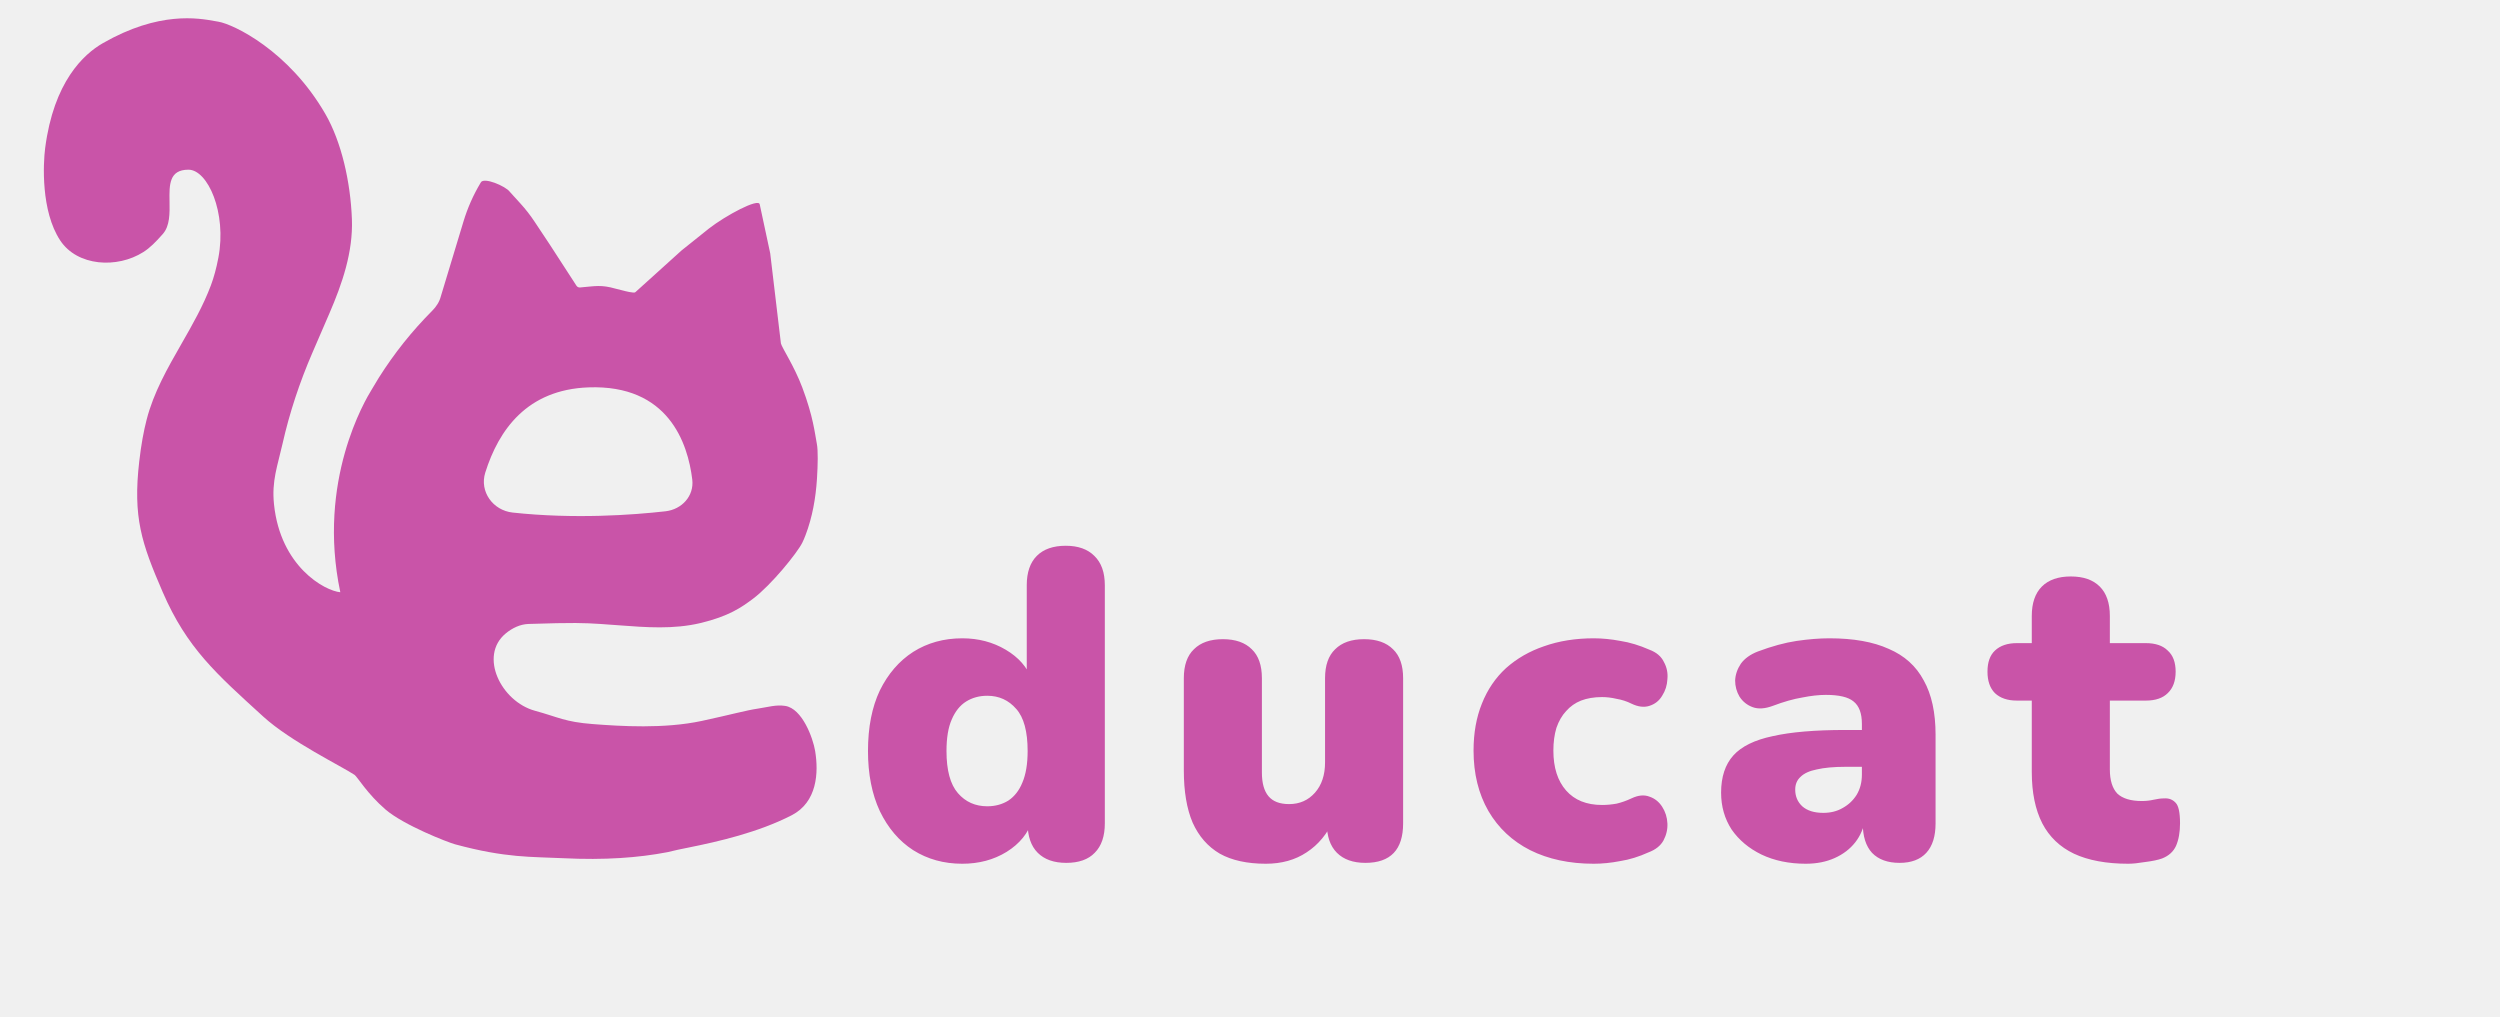
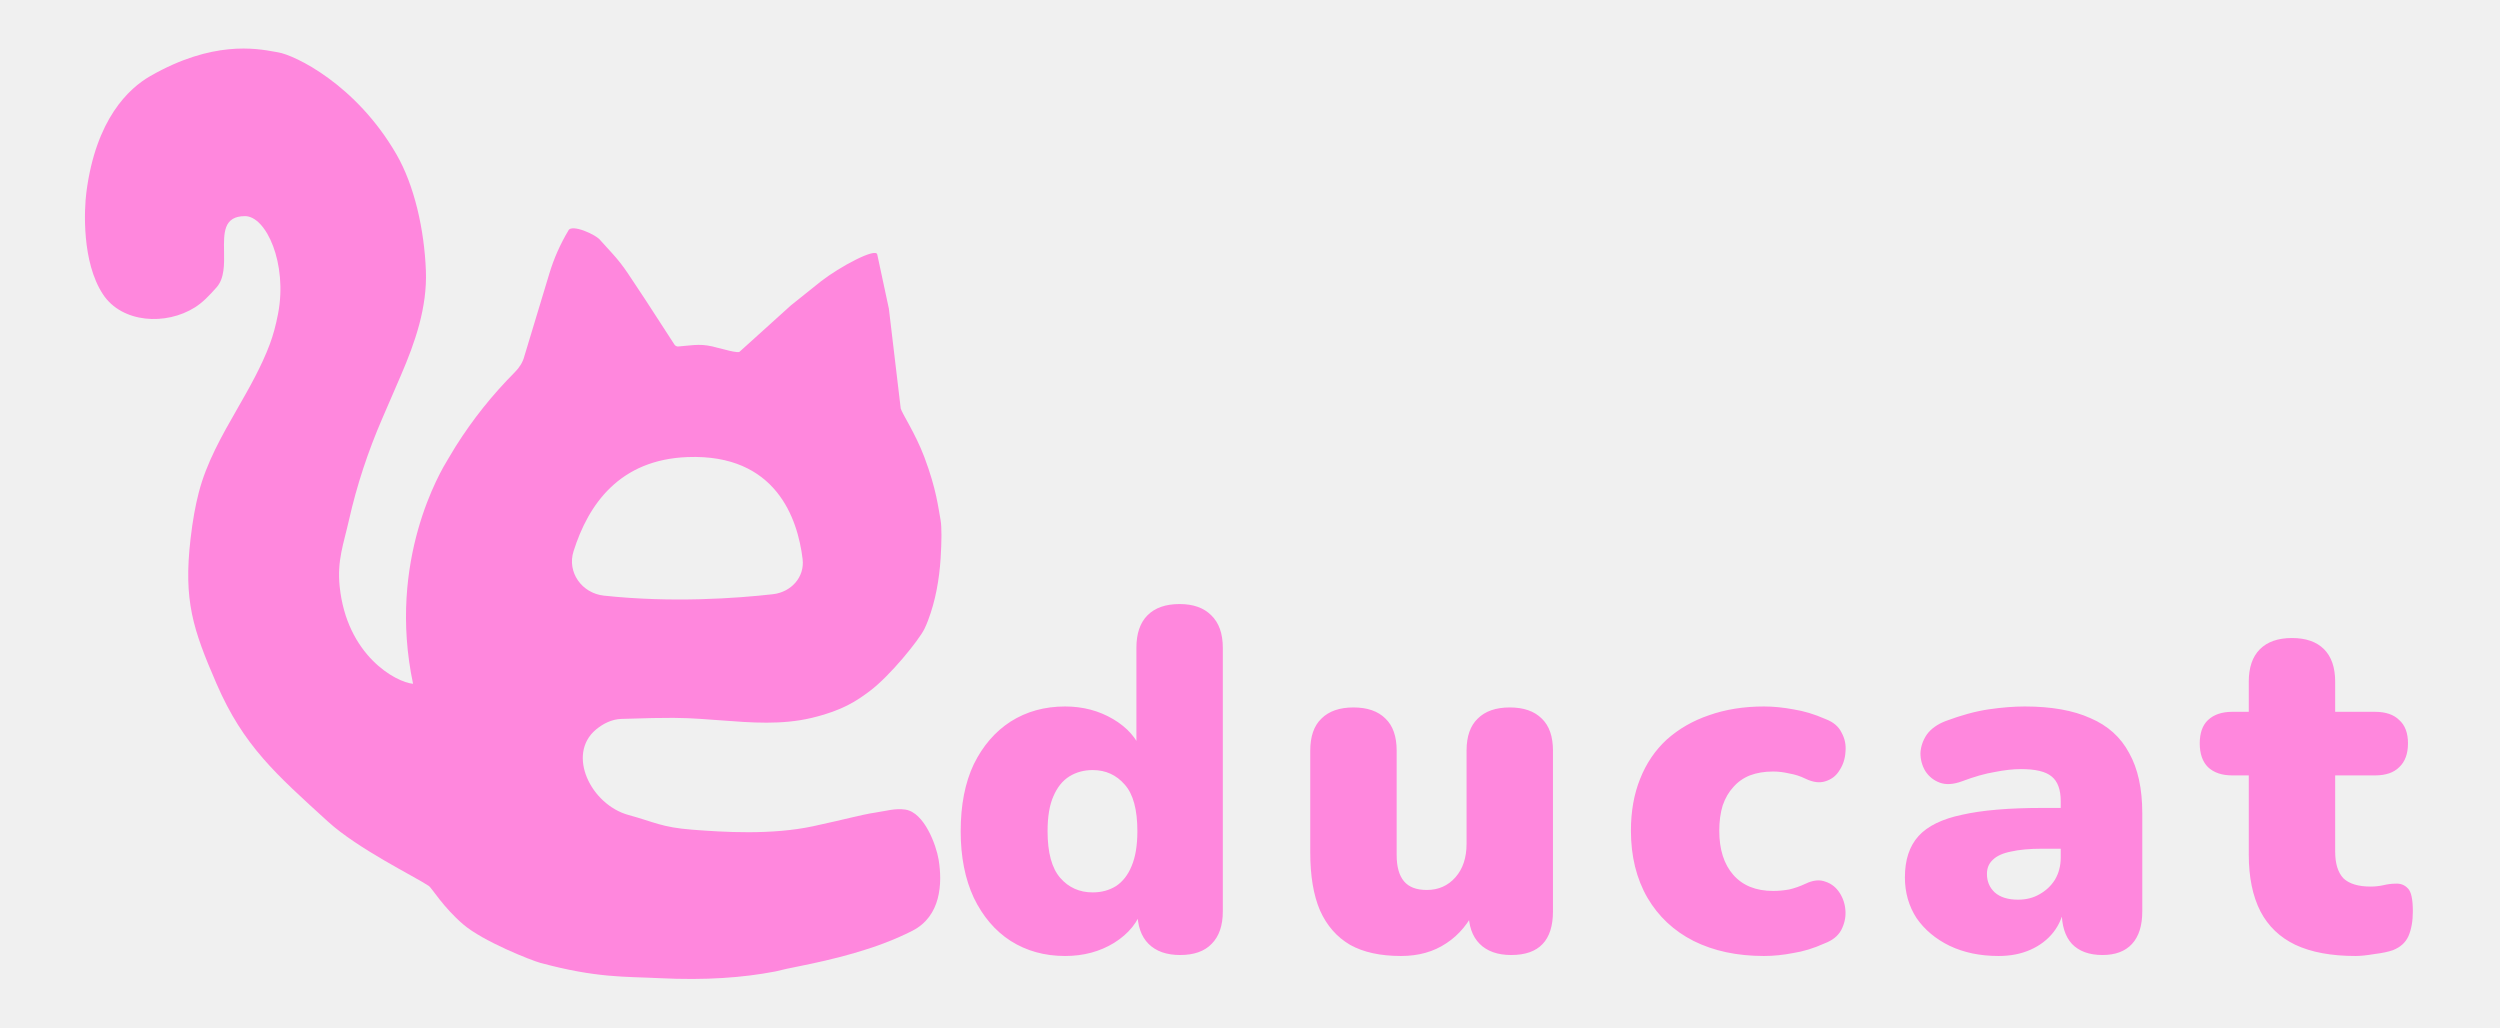
- <svg xmlns="http://www.w3.org/2000/svg" width="684" height="278" viewBox="0 0 684 278" fill="none">
-   <path fill-rule="evenodd" clip-rule="evenodd" d="M39.213 68.967C41.08 67.782 42.61 66.205 44.535 64.033C46.498 61.819 46.44 58.368 46.384 55.105C46.308 50.585 46.238 46.428 51.558 46.428C56.825 46.428 62.091 58.165 59.751 70.488C59.184 73.469 58.505 75.918 57.716 78.03C55.62 83.642 52.633 88.86 49.652 94.066C45.825 100.75 42.01 107.414 40.106 114.867C39.303 118.009 38.643 121.507 38.098 126.237C36.343 141.494 38.684 148.536 44.535 162.034C51.176 177.35 59.165 184.333 72.04 196.07C79.485 202.858 93.489 209.653 97 212C97.753 212.504 100.5 217.214 105.5 221.5C110.5 225.786 122.526 230.464 124.5 231C138.5 234.801 145.538 234.378 153.967 234.801C165.556 235.382 174.788 234.647 182.425 233.188L182.783 233.12C184.478 232.675 186.399 232.288 188.493 231.867C196.521 230.251 207.439 227.759 216.583 223.064C223.591 219.466 224.006 211.395 223.02 205.459C222.435 201.938 219.509 193.861 214.828 193.136C212.334 192.749 210.107 193.463 207.439 193.861C203.919 194.385 200.197 195.483 192.005 197.243C181.705 199.457 169.767 198.69 162.16 198.103C154.552 197.516 152.796 196.222 146.359 194.462C137.11 191.932 130.965 179.492 138.332 173.338C140.149 171.82 142.324 170.789 144.604 170.715C157.239 170.307 159.726 170.435 164.23 170.715C165.867 170.817 167.506 170.943 169.146 171.068C176.717 171.648 184.29 172.228 191.657 170.463C199.362 168.617 202.843 166.206 206.05 163.794C211.026 160.051 218.086 151.328 219.5 148.5C219.807 147.886 220.113 147.159 220.408 146.383C222.274 141.47 223.188 136.237 223.523 130.993C223.774 127.057 223.831 123.244 223.5 121.5C222.926 118.472 222.508 114 219.5 106C217.295 100.136 213.967 95.202 213.657 93.961L210.731 69.314L207.864 55.93C207.6 54.083 198.5 59 194 62.5L186.5 68.5L173.808 79.964C173.48 80.274 170.934 79.624 170.5 79.5L168.5 79C164.42 77.831 162.919 78.298 158.691 78.651C158.304 78.683 157.931 78.5 157.72 78.174L150.456 66.967L146.222 60.593C145.076 58.867 143.8 57.23 142.406 55.697L139.5 52.5C138.436 50.966 132.192 48.265 131.5 50V50C129.508 53.321 127.933 56.875 126.812 60.581L120.61 81.094C120.231 82.588 119.359 83.906 118.274 84.999C112.622 90.693 107.936 96.57 103.64 103.351C103.527 103.543 101.824 106.377 101.707 106.567C99.995 109.344 86.669 131.518 93.107 162.034C88.815 161.642 76.721 154.992 74.966 137.974C74.303 131.553 75.93 127.496 77.287 121.469C79.211 112.929 81.984 104.577 85.456 96.544L90.094 85.81C93.651 77.579 96.618 68.938 96.282 59.973C95.897 49.706 93.411 38.792 89.01 31.17C78.981 13.799 63.847 6.621 59.751 5.936C59.493 5.894 59.208 5.842 58.896 5.786C54.237 4.944 43.506 3.005 28.15 11.805C22.883 14.823 14.691 22.368 12.35 40.559C11.815 44.719 11.167 57.746 16.467 65.776C21.152 72.875 32.041 73.521 39.213 68.967ZM160.99 105.987C144.202 106.611 136.458 117.594 132.773 129.292C131.135 134.492 134.86 139.654 140.28 140.239C157.141 142.059 173.059 140.906 182.063 139.889C186.564 139.381 189.949 135.685 189.403 131.189C188.192 121.226 182.859 105.175 160.99 105.987Z" fill="#C954A8" />
-   <path d="M263.28 236.32C258.24 236.32 253.76 235.08 249.84 232.6C246 230.12 242.96 226.56 240.72 221.92C238.56 217.28 237.48 211.8 237.48 205.48C237.48 199 238.56 193.48 240.72 188.92C242.96 184.36 246 180.84 249.84 178.36C253.76 175.88 258.24 174.64 263.28 174.64C267.68 174.64 271.64 175.68 275.16 177.76C278.68 179.84 281.04 182.52 282.24 185.8H280.92V160.12C280.92 156.6 281.84 153.92 283.68 152.08C285.52 150.24 288.16 149.32 291.6 149.32C294.96 149.32 297.56 150.24 299.4 152.08C301.32 153.92 302.28 156.6 302.28 160.12V225.28C302.28 228.8 301.36 231.48 299.52 233.32C297.76 235.16 295.16 236.08 291.72 236.08C288.36 236.08 285.76 235.16 283.92 233.32C282.08 231.48 281.16 228.8 281.16 225.28V218.44L282.48 224.32C281.36 227.92 279 230.84 275.4 233.08C271.88 235.24 267.84 236.32 263.28 236.32ZM270.12 220.6C272.28 220.6 274.2 220.08 275.88 219.04C277.56 217.92 278.84 216.28 279.72 214.12C280.68 211.88 281.16 209 281.16 205.48C281.16 200.12 280.12 196.28 278.04 193.96C275.96 191.56 273.32 190.36 270.12 190.36C267.96 190.36 266.04 190.88 264.36 191.92C262.68 192.96 261.36 194.6 260.4 196.84C259.44 199 258.96 201.88 258.96 205.48C258.96 210.76 260 214.6 262.08 217C264.16 219.4 266.84 220.6 270.12 220.6ZM346.334 236.32C341.214 236.32 337.014 235.4 333.734 233.56C330.454 231.64 327.974 228.8 326.294 225.04C324.694 221.28 323.894 216.52 323.894 210.76V185.56C323.894 182.04 324.814 179.4 326.654 177.64C328.494 175.8 331.134 174.88 334.574 174.88C338.014 174.88 340.654 175.8 342.494 177.64C344.334 179.4 345.254 182.04 345.254 185.56V211.36C345.254 214.24 345.854 216.4 347.054 217.84C348.254 219.28 350.134 220 352.694 220C355.574 220 357.934 218.96 359.774 216.88C361.614 214.8 362.534 212.04 362.534 208.6V185.56C362.534 182.04 363.454 179.4 365.294 177.64C367.134 175.8 369.774 174.88 373.214 174.88C376.654 174.88 379.294 175.8 381.134 177.64C382.974 179.4 383.894 182.04 383.894 185.56V225.28C383.894 232.48 380.454 236.08 373.574 236.08C370.214 236.08 367.614 235.16 365.774 233.32C363.934 231.48 363.014 228.8 363.014 225.28V218.32L364.934 224.2C363.174 228.12 360.694 231.12 357.494 233.2C354.374 235.28 350.654 236.32 346.334 236.32ZM436.044 236.32C429.404 236.32 423.604 235.08 418.644 232.6C413.764 230.12 409.964 226.56 407.244 221.92C404.524 217.2 403.164 211.68 403.164 205.36C403.164 200.56 403.924 196.28 405.444 192.52C406.964 188.68 409.164 185.44 412.044 182.8C415.004 180.16 418.484 178.16 422.484 176.8C426.564 175.36 431.084 174.64 436.044 174.64C438.364 174.64 440.804 174.88 443.364 175.36C445.924 175.76 448.564 176.56 451.284 177.76C453.204 178.48 454.524 179.6 455.244 181.12C456.044 182.56 456.364 184.12 456.204 185.8C456.124 187.48 455.644 189 454.764 190.36C453.964 191.72 452.804 192.64 451.284 193.12C449.844 193.6 448.204 193.4 446.364 192.52C445.084 191.88 443.724 191.44 442.284 191.2C440.924 190.88 439.604 190.72 438.324 190.72C436.164 190.72 434.244 191.04 432.564 191.68C430.964 192.32 429.604 193.28 428.484 194.56C427.364 195.76 426.484 197.28 425.844 199.12C425.284 200.96 425.004 203.04 425.004 205.36C425.004 210 426.164 213.64 428.484 216.28C430.804 218.92 434.084 220.24 438.324 220.24C439.604 220.24 440.924 220.12 442.284 219.88C443.644 219.56 445.004 219.08 446.364 218.44C448.204 217.56 449.844 217.4 451.284 217.96C452.724 218.44 453.884 219.36 454.764 220.72C455.644 222.08 456.124 223.6 456.204 225.28C456.284 226.88 455.924 228.44 455.124 229.96C454.324 231.4 452.964 232.48 451.044 233.2C448.404 234.4 445.804 235.2 443.244 235.6C440.764 236.08 438.364 236.32 436.044 236.32ZM494.052 236.32C489.492 236.32 485.452 235.48 481.932 233.8C478.492 232.12 475.772 229.84 473.772 226.96C471.852 224 470.892 220.64 470.892 216.88C470.892 212.56 472.012 209.16 474.252 206.68C476.492 204.2 480.092 202.44 485.052 201.4C490.012 200.28 496.612 199.72 504.852 199.72H511.452V209.8H504.852C501.732 209.8 499.132 210.04 497.052 210.52C495.052 210.92 493.572 211.6 492.612 212.56C491.652 213.44 491.172 214.6 491.172 216.04C491.172 217.88 491.812 219.4 493.092 220.6C494.452 221.8 496.372 222.4 498.852 222.4C500.852 222.4 502.612 221.96 504.132 221.08C505.732 220.2 507.012 219 507.972 217.48C508.932 215.88 509.412 214.04 509.412 211.96V198.04C509.412 195.16 508.652 193.12 507.132 191.92C505.692 190.72 503.172 190.12 499.572 190.12C497.652 190.12 495.492 190.36 493.092 190.84C490.692 191.24 488.012 192 485.052 193.12C482.892 193.92 481.052 194.04 479.532 193.48C478.012 192.92 476.812 191.96 475.932 190.6C475.132 189.24 474.732 187.76 474.732 186.16C474.812 184.56 475.332 183.04 476.292 181.6C477.332 180.16 478.892 179.04 480.972 178.24C484.812 176.8 488.332 175.84 491.532 175.36C494.812 174.88 497.812 174.64 500.532 174.64C507.092 174.64 512.492 175.6 516.732 177.52C521.052 179.36 524.252 182.24 526.332 186.16C528.492 190 529.572 194.96 529.572 201.04V225.28C529.572 228.8 528.732 231.48 527.052 233.32C525.372 235.16 522.932 236.08 519.732 236.08C516.452 236.08 513.932 235.16 512.172 233.32C510.492 231.48 509.652 228.8 509.652 225.28V222.16L510.372 223.84C509.972 226.4 509.052 228.6 507.612 230.44C506.172 232.28 504.292 233.72 501.972 234.76C499.652 235.8 497.012 236.32 494.052 236.32ZM582.295 236.32C576.295 236.32 571.335 235.4 567.415 233.56C563.575 231.72 560.695 228.96 558.775 225.28C556.855 221.52 555.895 216.84 555.895 211.24V191.68H551.815C549.255 191.68 547.255 191 545.815 189.64C544.455 188.28 543.775 186.32 543.775 183.76C543.775 181.2 544.455 179.28 545.815 178C547.255 176.64 549.255 175.96 551.815 175.96H555.895V168.52C555.895 165 556.815 162.32 558.655 160.48C560.495 158.64 563.135 157.72 566.575 157.72C570.015 157.72 572.655 158.64 574.495 160.48C576.335 162.32 577.255 165 577.255 168.52V175.96H587.095C589.735 175.96 591.735 176.64 593.095 178C594.535 179.28 595.255 181.2 595.255 183.76C595.255 186.32 594.535 188.28 593.095 189.64C591.735 191 589.735 191.68 587.095 191.68H577.255V210.52C577.255 213.48 577.935 215.68 579.295 217.12C580.735 218.48 582.975 219.16 586.015 219.16C587.135 219.16 588.215 219.04 589.255 218.8C590.295 218.56 591.255 218.44 592.135 218.44C593.415 218.36 594.455 218.76 595.255 219.64C596.055 220.44 596.455 222.32 596.455 225.28C596.455 227.68 596.095 229.72 595.375 231.4C594.655 233 593.375 234.16 591.535 234.88C590.415 235.28 588.895 235.6 586.975 235.84C585.055 236.16 583.495 236.32 582.295 236.32Z" fill="#C954A8" />
+ <svg xmlns="http://www.w3.org/2000/svg" width="618" height="254" viewBox="0 0 618 254" fill="none">
+   <g clip-path="url(#clip0_65_387)">
+     <path fill-rule="evenodd" clip-rule="evenodd" d="M48.213 75.967C50.08 74.782 51.61 73.205 53.535 71.033C55.498 68.819 55.44 65.368 55.384 62.105C55.308 57.585 55.238 53.428 60.558 53.428C65.825 53.428 71.091 65.165 68.751 77.488C68.184 80.469 67.505 82.918 66.716 85.03C64.62 90.642 61.633 95.86 58.652 101.066C54.825 107.75 51.01 114.414 49.106 121.867C48.303 125.009 47.643 128.507 47.098 133.237C45.343 148.494 47.684 155.536 53.535 169.034C60.176 184.35 68.165 191.333 81.04 203.07C88.485 209.858 102.489 216.653 106 219C106.753 219.504 109.5 224.214 114.5 228.5C119.5 232.786 131.526 237.464 133.5 238C147.5 241.801 154.538 241.378 162.967 241.801C174.556 242.382 183.788 241.647 191.425 240.188L191.783 240.12C193.478 239.675 195.399 239.288 197.493 238.867C205.521 237.251 216.439 234.759 225.583 230.064C232.591 226.466 233.006 218.395 232.02 212.459C231.435 208.938 228.509 200.861 223.828 200.136C221.334 199.749 219.107 200.463 216.439 200.861C212.919 201.385 209.197 202.483 201.005 204.243C190.705 206.457 178.767 205.69 171.16 205.103C163.552 204.516 161.796 203.222 155.359 201.462C146.11 198.932 139.965 186.492 147.332 180.338C149.149 178.82 151.324 177.789 153.604 177.715C166.239 177.307 168.726 177.435 173.23 177.715C174.867 177.817 176.506 177.943 178.146 178.068C185.717 178.648 193.29 179.228 200.657 177.463C208.362 175.617 211.843 173.206 215.05 170.794C220.026 167.051 227.086 158.328 228.5 155.5C228.807 154.886 229.113 154.159 229.408 153.383C231.274 148.47 232.188 143.237 232.523 137.993C232.774 134.057 232.831 130.244 232.5 128.5C231.926 125.472 231.508 121 228.5 113C226.295 107.136 222.967 102.202 222.657 100.961L219.731 76.314L216.864 62.93C216.6 61.083 207.5 66 203 69.5L195.5 75.5L182.808 86.964C182.48 87.274 179.934 86.624 179.5 86.5L177.5 86C173.42 84.831 171.919 85.298 167.691 85.651C167.304 85.683 166.931 85.5 166.72 85.174L159.456 73.967L155.222 67.593C154.076 65.867 152.8 64.23 151.406 62.697L148.5 59.5C147.436 57.966 141.192 55.265 140.5 57C138.508 60.321 136.933 63.875 135.812 67.581L129.61 88.094C129.231 89.588 128.359 90.906 127.274 91.999C121.622 97.693 116.936 103.57 112.64 110.351C112.527 110.543 110.824 113.377 110.707 113.567C108.995 116.344 95.669 138.518 102.107 169.034C97.815 168.642 85.721 161.992 83.966 144.974C83.303 138.553 84.93 134.496 86.287 128.469C88.211 119.929 90.984 111.577 94.456 103.544L99.094 92.81C102.651 84.579 105.618 75.938 105.282 66.973C104.897 56.706 102.411 45.792 98.01 38.17C87.981 20.799 72.847 13.621 68.751 12.937C68.493 12.893 68.208 12.842 67.896 12.786C63.237 11.944 52.506 10.005 37.15 18.805C31.883 21.823 23.691 29.368 21.35 47.559C20.815 51.719 20.167 64.746 25.467 72.776C30.152 79.875 41.041 80.521 48.213 75.967ZM169.99 112.987C153.202 113.611 145.458 124.594 141.773 136.292C140.135 141.492 143.86 146.654 149.28 147.239C166.141 149.059 182.059 147.906 191.063 146.889C195.564 146.381 198.949 142.685 198.403 138.189C197.192 128.226 191.859 112.175 169.99 112.987Z" fill="#FF87DD" />
+     <path d="M263.28 236.32C258.24 236.32 253.76 235.08 249.84 232.6C246 230.12 242.96 226.56 240.72 221.92C238.56 217.28 237.48 211.8 237.48 205.48C237.48 199 238.56 193.48 240.72 188.92C242.96 184.36 246 180.84 249.84 178.36C253.76 175.88 258.24 174.64 263.28 174.64C267.68 174.64 271.64 175.68 275.16 177.76C278.68 179.84 281.04 182.52 282.24 185.8H280.92V160.12C280.92 156.6 281.84 153.92 283.68 152.08C285.52 150.24 288.16 149.32 291.6 149.32C294.96 149.32 297.56 150.24 299.4 152.08C301.32 153.92 302.28 156.6 302.28 160.12V225.28C302.28 228.8 301.36 231.48 299.52 233.32C297.76 235.16 295.16 236.08 291.72 236.08C288.36 236.08 285.76 235.16 283.92 233.32C282.08 231.48 281.16 228.8 281.16 225.28V218.44L282.48 224.32C281.36 227.92 279 230.84 275.4 233.08C271.88 235.24 267.84 236.32 263.28 236.32ZM270.12 220.6C272.28 220.6 274.2 220.08 275.88 219.04C277.56 217.92 278.84 216.28 279.72 214.12C280.68 211.88 281.16 209 281.16 205.48C281.16 200.12 280.12 196.28 278.04 193.96C275.96 191.56 273.32 190.36 270.12 190.36C267.96 190.36 266.04 190.88 264.36 191.92C262.68 192.96 261.36 194.6 260.4 196.84C259.44 199 258.96 201.88 258.96 205.48C258.96 210.76 260 214.6 262.08 217C264.16 219.4 266.84 220.6 270.12 220.6ZM346.334 236.32C341.214 236.32 337.014 235.4 333.734 233.56C330.454 231.64 327.974 228.8 326.294 225.04C324.694 221.28 323.894 216.52 323.894 210.76V185.56C323.894 182.04 324.814 179.4 326.654 177.64C328.494 175.8 331.134 174.88 334.574 174.88C338.014 174.88 340.654 175.8 342.494 177.64C344.334 179.4 345.254 182.04 345.254 185.56V211.36C345.254 214.24 345.854 216.4 347.054 217.84C348.254 219.28 350.134 220 352.694 220C355.574 220 357.934 218.96 359.774 216.88C361.614 214.8 362.534 212.04 362.534 208.6V185.56C362.534 182.04 363.454 179.4 365.294 177.64C367.134 175.8 369.774 174.88 373.214 174.88C376.654 174.88 379.294 175.8 381.134 177.64C382.974 179.4 383.894 182.04 383.894 185.56V225.28C383.894 232.48 380.454 236.08 373.574 236.08C370.214 236.08 367.614 235.16 365.774 233.32C363.934 231.48 363.014 228.8 363.014 225.28V218.32L364.934 224.2C363.174 228.12 360.694 231.12 357.494 233.2C354.374 235.28 350.654 236.32 346.334 236.32ZM436.044 236.32C429.404 236.32 423.604 235.08 418.644 232.6C413.764 230.12 409.964 226.56 407.244 221.92C404.524 217.2 403.164 211.68 403.164 205.36C403.164 200.56 403.924 196.28 405.444 192.52C406.964 188.68 409.164 185.44 412.044 182.8C415.004 180.16 418.484 178.16 422.484 176.8C426.564 175.36 431.084 174.64 436.044 174.64C438.364 174.64 440.804 174.88 443.364 175.36C445.924 175.76 448.564 176.56 451.284 177.76C453.204 178.48 454.524 179.6 455.244 181.12C456.044 182.56 456.364 184.12 456.204 185.8C456.124 187.48 455.644 189 454.764 190.36C453.964 191.72 452.804 192.64 451.284 193.12C449.844 193.6 448.204 193.4 446.364 192.52C445.084 191.88 443.724 191.44 442.284 191.2C440.924 190.88 439.604 190.72 438.324 190.72C436.164 190.72 434.244 191.04 432.564 191.68C430.964 192.32 429.604 193.28 428.484 194.56C427.364 195.76 426.484 197.28 425.844 199.12C425.284 200.96 425.004 203.04 425.004 205.36C425.004 210 426.164 213.64 428.484 216.28C430.804 218.92 434.084 220.24 438.324 220.24C439.604 220.24 440.924 220.12 442.284 219.88C443.644 219.56 445.004 219.08 446.364 218.44C448.204 217.56 449.844 217.4 451.284 217.96C452.724 218.44 453.884 219.36 454.764 220.72C455.644 222.08 456.124 223.6 456.204 225.28C456.284 226.88 455.924 228.44 455.124 229.96C454.324 231.4 452.964 232.48 451.044 233.2C448.404 234.4 445.804 235.2 443.244 235.6C440.764 236.08 438.364 236.32 436.044 236.32ZM494.052 236.32C489.492 236.32 485.452 235.48 481.932 233.8C478.492 232.12 475.772 229.84 473.772 226.96C471.852 224 470.892 220.64 470.892 216.88C470.892 212.56 472.012 209.16 474.252 206.68C476.492 204.2 480.092 202.44 485.052 201.4C490.012 200.28 496.612 199.72 504.852 199.72H511.452V209.8H504.852C501.732 209.8 499.132 210.04 497.052 210.52C495.052 210.92 493.572 211.6 492.612 212.56C491.652 213.44 491.172 214.6 491.172 216.04C491.172 217.88 491.812 219.4 493.092 220.6C494.452 221.8 496.372 222.4 498.852 222.4C500.852 222.4 502.612 221.96 504.132 221.08C505.732 220.2 507.012 219 507.972 217.48C508.932 215.88 509.412 214.04 509.412 211.96V198.04C509.412 195.16 508.652 193.12 507.132 191.92C505.692 190.72 503.172 190.12 499.572 190.12C497.652 190.12 495.492 190.36 493.092 190.84C490.692 191.24 488.012 192 485.052 193.12C482.892 193.92 481.052 194.04 479.532 193.48C478.012 192.92 476.812 191.96 475.932 190.6C475.132 189.24 474.732 187.76 474.732 186.16C474.812 184.56 475.332 183.04 476.292 181.6C477.332 180.16 478.892 179.04 480.972 178.24C484.812 176.8 488.332 175.84 491.532 175.36C494.812 174.88 497.812 174.64 500.532 174.64C507.092 174.64 512.492 175.6 516.732 177.52C521.052 179.36 524.252 182.24 526.332 186.16C528.492 190 529.572 194.96 529.572 201.04V225.28C529.572 228.8 528.732 231.48 527.052 233.32C525.372 235.16 522.932 236.08 519.732 236.08C516.452 236.08 513.932 235.16 512.172 233.32C510.492 231.48 509.652 228.8 509.652 225.28V222.16L510.372 223.84C509.972 226.4 509.052 228.6 507.612 230.44C506.172 232.28 504.292 233.72 501.972 234.76C499.652 235.8 497.012 236.32 494.052 236.32ZM582.295 236.32C576.295 236.32 571.335 235.4 567.415 233.56C563.575 231.72 560.695 228.96 558.775 225.28C556.855 221.52 555.895 216.84 555.895 211.24V191.68H551.815C549.255 191.68 547.255 191 545.815 189.64C544.455 188.28 543.775 186.32 543.775 183.76C543.775 181.2 544.455 179.28 545.815 178C547.255 176.64 549.255 175.96 551.815 175.96H555.895V168.52C555.895 165 556.815 162.32 558.655 160.48C560.495 158.64 563.135 157.72 566.575 157.72C570.015 157.72 572.655 158.64 574.495 160.48C576.335 162.32 577.255 165 577.255 168.52V175.96H587.095C589.735 175.96 591.735 176.64 593.095 178C594.535 179.28 595.255 181.2 595.255 183.76C595.255 186.32 594.535 188.28 593.095 189.64C591.735 191 589.735 191.68 587.095 191.68H577.255V210.52C577.255 213.48 577.935 215.68 579.295 217.12C580.735 218.48 582.975 219.16 586.015 219.16C587.135 219.16 588.215 219.04 589.255 218.8C590.295 218.56 591.255 218.44 592.135 218.44C593.415 218.36 594.455 218.76 595.255 219.64C596.055 220.44 596.455 222.32 596.455 225.28C596.455 227.68 596.095 229.72 595.375 231.4C594.655 233 593.375 234.16 591.535 234.88C590.415 235.28 588.895 235.6 586.975 235.84C585.055 236.16 583.495 236.32 582.295 236.32Z" fill="#FF87DD" />
+   </g>
+   <defs>
+     <clipPath id="clip0_65_387">
+       <rect width="618" height="254" fill="white" />
+     </clipPath>
+   </defs>
</svg>
